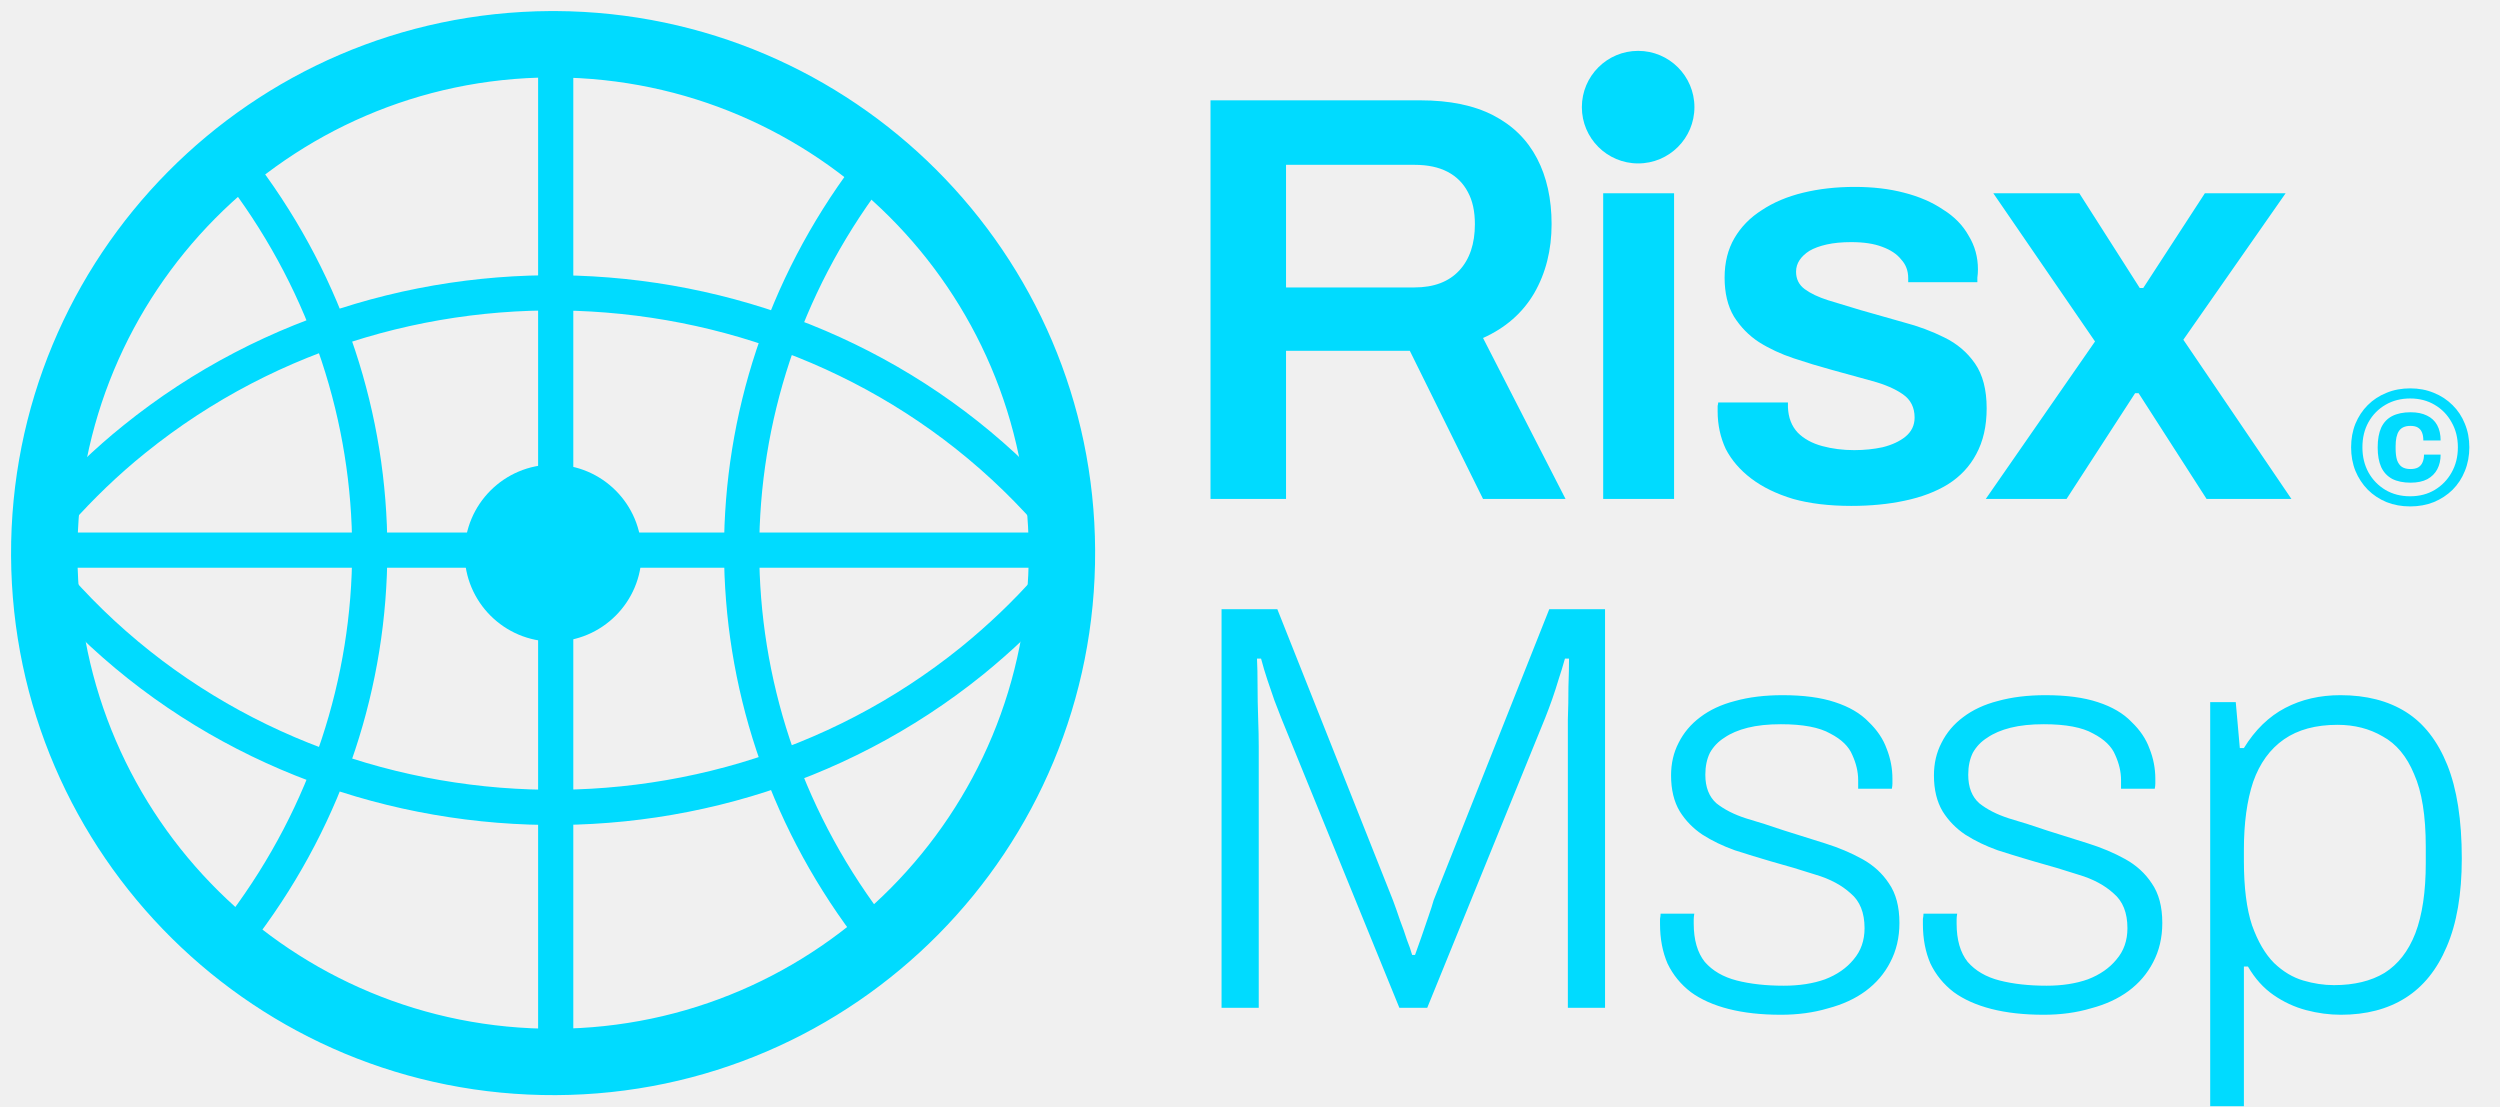
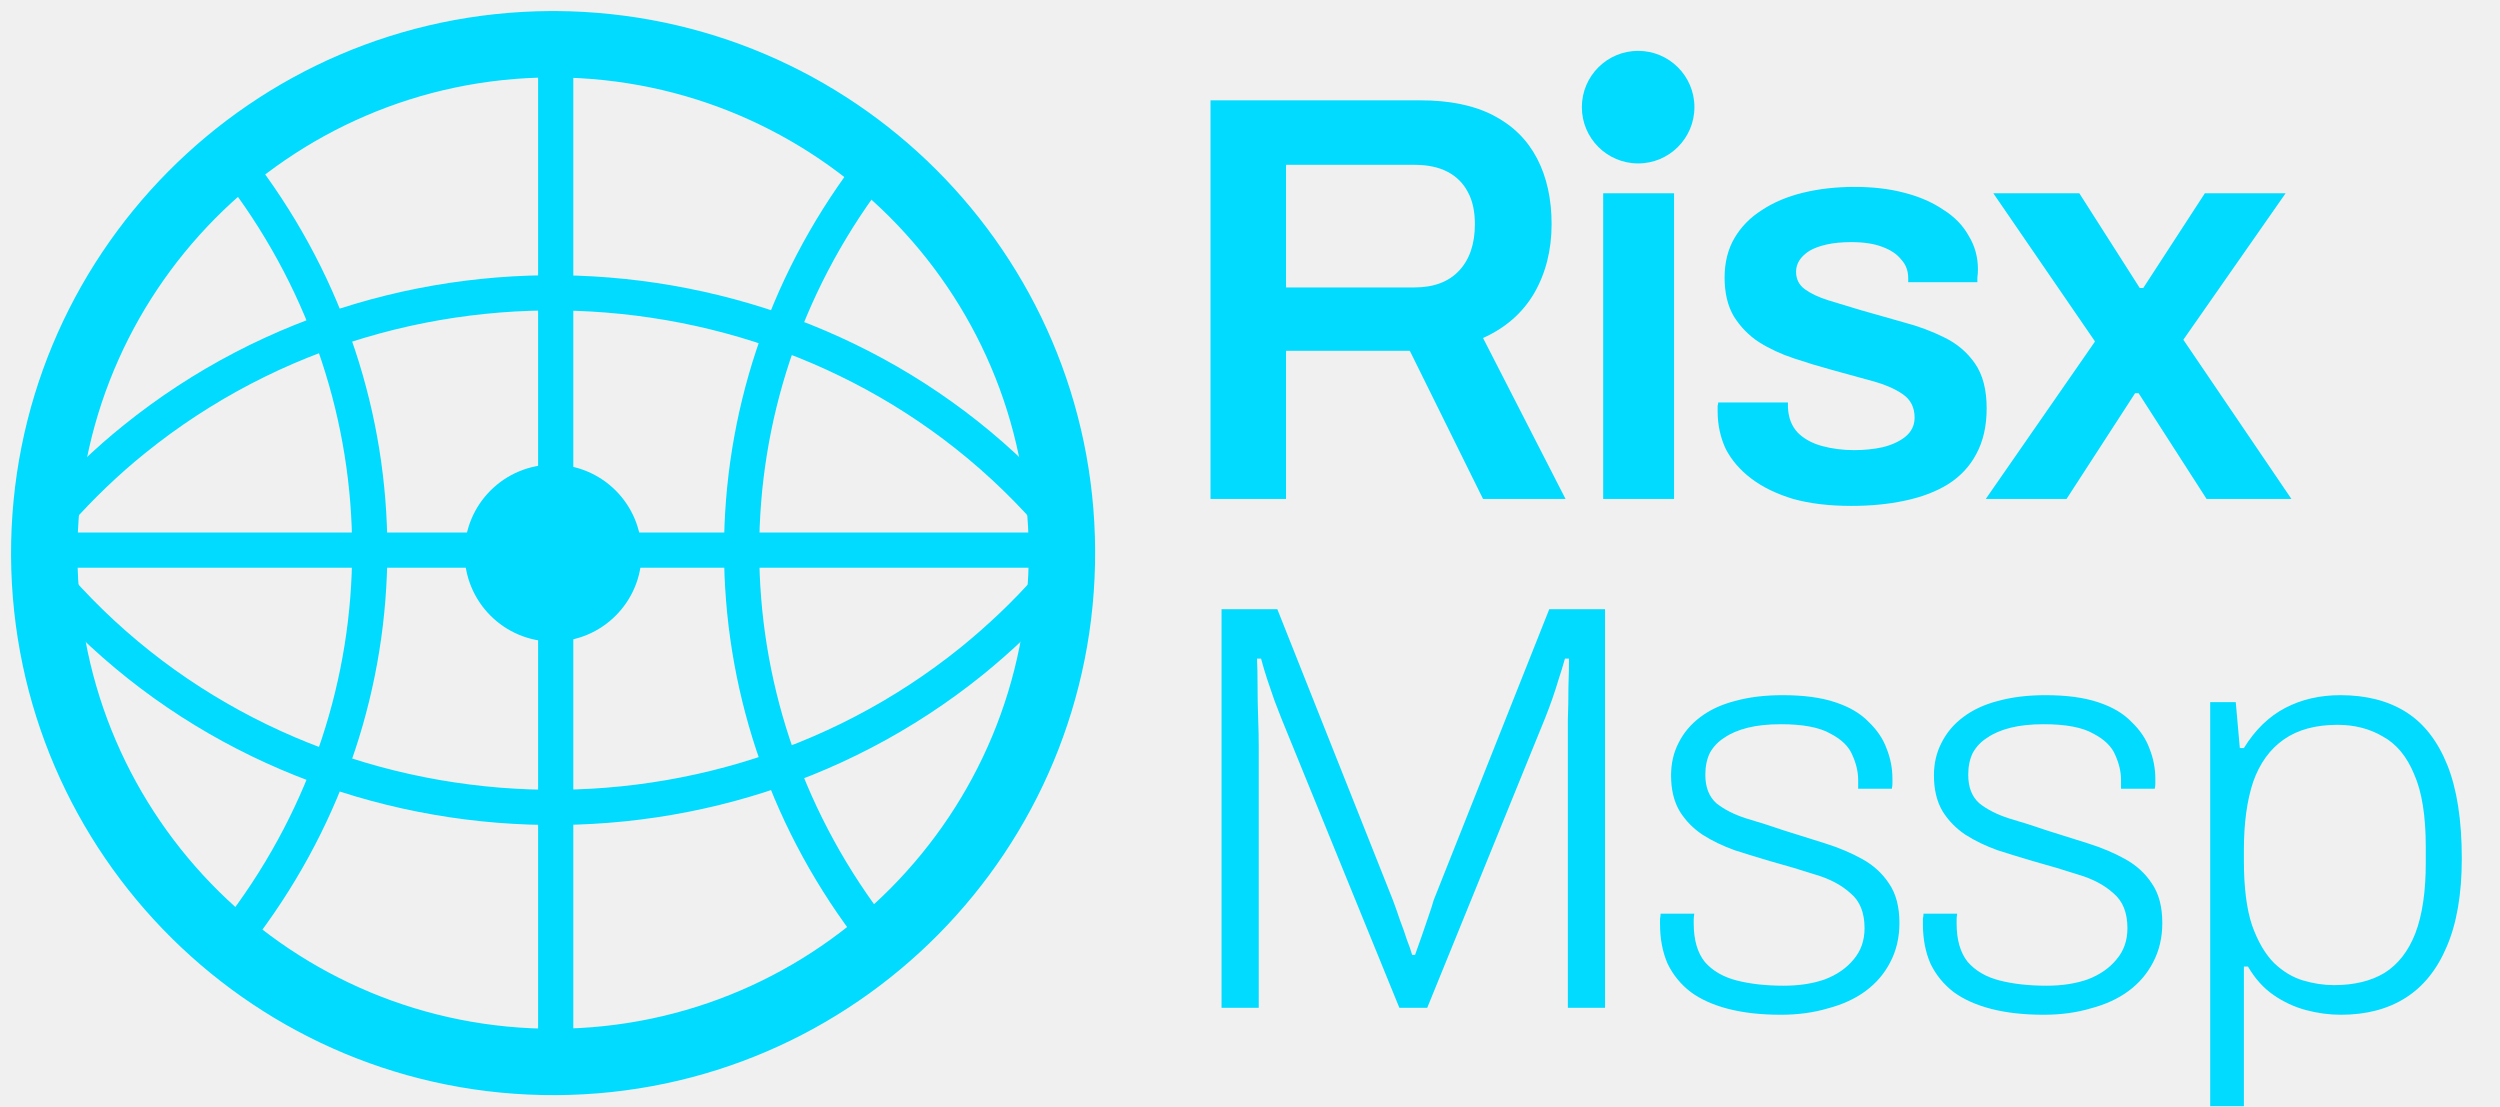
<svg xmlns="http://www.w3.org/2000/svg" width="113" height="50" viewBox="0 0 113 50" fill="none">
  <g clip-path="url(#clip0_1627_4734)">
    <path d="M24.882 2C12.179 2.071 1.941 12.415 2 25.118C2.071 37.821 12.415 48.059 25.118 48C37.821 47.941 48.059 37.585 48 24.882C47.941 12.273 37.727 2.071 25.118 2H24.882Z" stroke="#00DBFF" stroke-width="3" />
    <path d="M48 24.865L2.235 24.865M25.118 46.731L25.118 3M39.199 7.934C31.63 18.059 31.63 31.672 39.199 41.797M11.036 41.797C18.605 31.672 18.605 18.059 11.036 7.934M47.413 23.183C36.958 11.354 18.452 9.862 6.072 19.853C4.817 20.862 3.655 21.984 2.587 23.183M2.587 26.547C13.043 38.377 31.548 39.868 43.928 29.878C45.184 28.857 46.357 27.747 47.413 26.547" stroke="#00DBFF" stroke-width="1.591" />
    <path d="M54.715 22.552V4.535H64.196C65.527 4.535 66.63 4.763 67.505 5.218C68.381 5.673 69.037 6.321 69.475 7.162C69.913 8.002 70.132 8.991 70.132 10.129C70.132 11.303 69.869 12.344 69.344 13.255C68.819 14.148 68.048 14.822 67.033 15.277L70.762 22.552H67.033L63.723 15.855H58.129V22.552H54.715ZM58.129 12.992H63.933C64.809 12.992 65.483 12.738 65.956 12.23C66.428 11.723 66.665 11.022 66.665 10.129C66.665 9.552 66.56 9.07 66.35 8.685C66.14 8.282 65.833 7.976 65.43 7.766C65.028 7.555 64.529 7.45 63.933 7.45H58.129V12.992ZM72.464 6.61V3.563H75.668V6.61H72.464ZM72.464 22.552V8.737H75.668V22.552H72.464ZM83.677 22.867C82.679 22.867 81.804 22.762 81.051 22.552C80.298 22.325 79.668 22.018 79.16 21.633C78.652 21.248 78.267 20.801 78.004 20.294C77.759 19.768 77.637 19.199 77.637 18.586C77.637 18.499 77.637 18.42 77.637 18.35C77.654 18.28 77.663 18.227 77.663 18.192H80.815C80.815 18.227 80.815 18.262 80.815 18.297C80.815 18.332 80.815 18.367 80.815 18.402C80.832 18.875 80.981 19.261 81.261 19.558C81.541 19.838 81.909 20.04 82.364 20.162C82.819 20.285 83.301 20.346 83.809 20.346C84.264 20.346 84.693 20.302 85.096 20.215C85.516 20.11 85.857 19.952 86.12 19.742C86.4 19.514 86.54 19.226 86.54 18.875C86.54 18.42 86.365 18.07 86.015 17.825C85.665 17.58 85.201 17.378 84.623 17.221C84.063 17.063 83.459 16.897 82.811 16.722C82.233 16.564 81.655 16.389 81.077 16.196C80.499 16.004 79.974 15.759 79.501 15.461C79.046 15.163 78.67 14.778 78.372 14.305C78.092 13.833 77.952 13.246 77.952 12.546C77.952 11.863 78.101 11.268 78.398 10.76C78.696 10.252 79.107 9.832 79.633 9.499C80.158 9.149 80.78 8.886 81.498 8.711C82.215 8.536 82.995 8.448 83.835 8.448C84.658 8.448 85.402 8.536 86.067 8.711C86.75 8.886 87.337 9.14 87.827 9.473C88.335 9.788 88.72 10.182 88.983 10.655C89.263 11.11 89.403 11.618 89.403 12.178C89.403 12.3 89.394 12.423 89.377 12.546C89.377 12.668 89.377 12.738 89.377 12.756H86.251V12.572C86.251 12.239 86.146 11.959 85.936 11.732C85.743 11.486 85.455 11.294 85.069 11.154C84.702 11.014 84.238 10.944 83.677 10.944C83.257 10.944 82.889 10.979 82.574 11.049C82.259 11.119 81.996 11.215 81.786 11.338C81.594 11.46 81.445 11.6 81.34 11.758C81.235 11.915 81.182 12.09 81.182 12.283C81.182 12.616 81.314 12.878 81.576 13.071C81.839 13.264 82.189 13.43 82.627 13.57C83.082 13.71 83.572 13.859 84.098 14.016C84.728 14.191 85.376 14.375 86.041 14.568C86.707 14.743 87.319 14.971 87.88 15.251C88.457 15.531 88.921 15.925 89.272 16.433C89.622 16.941 89.797 17.615 89.797 18.455C89.797 19.261 89.639 19.952 89.324 20.53C89.026 21.09 88.597 21.546 88.037 21.896C87.494 22.228 86.847 22.474 86.094 22.631C85.358 22.789 84.553 22.867 83.677 22.867ZM89.757 22.552L94.695 15.435L90.099 8.737H93.986L96.717 13.018H96.875L99.659 8.737H103.309L98.687 15.356L103.572 22.552H99.737L96.665 17.772H96.507L93.408 22.552H89.757ZM55.214 45.552V27.535H57.735L62.962 40.693C63.067 40.974 63.172 41.271 63.277 41.586C63.399 41.901 63.504 42.199 63.592 42.479C63.697 42.742 63.776 42.97 63.828 43.162H63.96C64.047 42.917 64.144 42.646 64.249 42.348C64.354 42.033 64.459 41.726 64.564 41.429C64.669 41.131 64.748 40.886 64.8 40.693L70.027 27.535H72.548V45.552H70.867V33.733C70.867 33.418 70.867 33.016 70.867 32.525C70.885 32.035 70.893 31.545 70.893 31.055C70.911 30.547 70.92 30.118 70.92 29.768H70.736C70.648 30.083 70.552 30.398 70.447 30.713C70.359 31.011 70.263 31.308 70.158 31.606C70.053 31.904 69.948 32.184 69.843 32.447L64.511 45.552H63.251L57.919 32.473C57.814 32.21 57.709 31.939 57.604 31.659C57.499 31.361 57.394 31.055 57.289 30.739C57.184 30.424 57.087 30.1 57 29.768H56.816C56.833 30.1 56.842 30.512 56.842 31.002C56.842 31.475 56.851 31.956 56.868 32.447C56.886 32.937 56.895 33.366 56.895 33.733V45.552H55.214ZM80.496 45.867C79.603 45.867 78.815 45.78 78.132 45.605C77.449 45.43 76.88 45.176 76.425 44.843C75.97 44.493 75.619 44.064 75.374 43.556C75.147 43.031 75.033 42.436 75.033 41.77C75.033 41.7 75.033 41.621 75.033 41.534C75.05 41.446 75.059 41.367 75.059 41.297H76.582C76.565 41.403 76.556 41.49 76.556 41.56C76.556 41.613 76.556 41.674 76.556 41.744C76.556 42.479 76.722 43.057 77.055 43.477C77.405 43.88 77.887 44.16 78.5 44.318C79.112 44.475 79.822 44.554 80.627 44.554C81.327 44.554 81.949 44.458 82.492 44.265C83.035 44.055 83.464 43.758 83.779 43.372C84.111 42.987 84.278 42.514 84.278 41.954C84.278 41.254 84.068 40.728 83.647 40.378C83.245 40.011 82.719 39.73 82.072 39.538C81.424 39.328 80.75 39.126 80.049 38.934C79.507 38.776 78.964 38.61 78.421 38.435C77.878 38.242 77.388 38.006 76.95 37.726C76.53 37.445 76.188 37.095 75.926 36.675C75.663 36.237 75.532 35.694 75.532 35.047C75.532 34.504 75.646 34.014 75.873 33.576C76.101 33.121 76.425 32.735 76.845 32.42C77.283 32.087 77.808 31.842 78.421 31.685C79.051 31.51 79.769 31.422 80.575 31.422C81.52 31.422 82.308 31.527 82.938 31.737C83.586 31.948 84.094 32.245 84.462 32.63C84.847 32.998 85.118 33.401 85.276 33.839C85.451 34.276 85.538 34.731 85.538 35.204C85.538 35.257 85.538 35.327 85.538 35.414C85.538 35.484 85.53 35.563 85.512 35.651H83.989V35.257C83.989 34.889 83.901 34.513 83.726 34.127C83.569 33.742 83.236 33.418 82.728 33.156C82.238 32.876 81.494 32.735 80.496 32.735C79.918 32.735 79.419 32.788 78.999 32.893C78.579 32.998 78.228 33.147 77.948 33.34C77.668 33.515 77.449 33.742 77.291 34.022C77.151 34.303 77.081 34.635 77.081 35.02C77.081 35.581 77.248 36.01 77.58 36.307C77.931 36.587 78.377 36.815 78.92 36.99C79.463 37.148 80.04 37.332 80.653 37.542C81.266 37.734 81.879 37.927 82.492 38.12C83.105 38.312 83.665 38.548 84.173 38.829C84.68 39.109 85.083 39.477 85.381 39.932C85.696 40.387 85.854 40.982 85.854 41.718C85.854 42.383 85.713 42.978 85.433 43.504C85.171 44.011 84.803 44.44 84.33 44.791C83.858 45.141 83.288 45.403 82.623 45.578C81.975 45.771 81.266 45.867 80.496 45.867ZM92.378 45.867C91.485 45.867 90.697 45.78 90.014 45.605C89.332 45.43 88.763 45.176 88.307 44.843C87.852 44.493 87.502 44.064 87.257 43.556C87.029 43.031 86.915 42.436 86.915 41.77C86.915 41.7 86.915 41.621 86.915 41.534C86.933 41.446 86.942 41.367 86.942 41.297H88.465C88.447 41.403 88.439 41.49 88.439 41.56C88.439 41.613 88.439 41.674 88.439 41.744C88.439 42.479 88.605 43.057 88.938 43.477C89.288 43.88 89.769 44.16 90.382 44.318C90.995 44.475 91.704 44.554 92.51 44.554C93.21 44.554 93.832 44.458 94.374 44.265C94.917 44.055 95.346 43.758 95.661 43.372C95.994 42.987 96.16 42.514 96.16 41.954C96.16 41.254 95.95 40.728 95.53 40.378C95.127 40.011 94.602 39.73 93.954 39.538C93.306 39.328 92.632 39.126 91.932 38.934C91.389 38.776 90.846 38.61 90.303 38.435C89.76 38.242 89.27 38.006 88.832 37.726C88.412 37.445 88.071 37.095 87.808 36.675C87.546 36.237 87.414 35.694 87.414 35.047C87.414 34.504 87.528 34.014 87.756 33.576C87.983 33.121 88.307 32.735 88.728 32.42C89.165 32.087 89.691 31.842 90.303 31.685C90.934 31.51 91.651 31.422 92.457 31.422C93.403 31.422 94.19 31.527 94.821 31.737C95.469 31.948 95.976 32.245 96.344 32.63C96.729 32.998 97.001 33.401 97.158 33.839C97.333 34.276 97.421 34.731 97.421 35.204C97.421 35.257 97.421 35.327 97.421 35.414C97.421 35.484 97.412 35.563 97.395 35.651H95.871V35.257C95.871 34.889 95.784 34.513 95.609 34.127C95.451 33.742 95.118 33.418 94.611 33.156C94.12 32.876 93.376 32.735 92.378 32.735C91.8 32.735 91.301 32.788 90.881 32.893C90.461 32.998 90.111 33.147 89.831 33.34C89.55 33.515 89.332 33.742 89.174 34.022C89.034 34.303 88.964 34.635 88.964 35.02C88.964 35.581 89.13 36.01 89.463 36.307C89.813 36.587 90.26 36.815 90.802 36.99C91.345 37.148 91.923 37.332 92.536 37.542C93.149 37.734 93.761 37.927 94.374 38.12C94.987 38.312 95.547 38.548 96.055 38.829C96.563 39.109 96.966 39.477 97.263 39.932C97.579 40.387 97.736 40.982 97.736 41.718C97.736 42.383 97.596 42.978 97.316 43.504C97.053 44.011 96.686 44.44 96.213 44.791C95.74 45.141 95.171 45.403 94.506 45.578C93.858 45.771 93.149 45.867 92.378 45.867ZM99.901 50.096V31.737H101.056L101.24 33.812H101.424C101.932 32.989 102.553 32.385 103.289 32C104.024 31.615 104.856 31.422 105.784 31.422C106.957 31.422 107.946 31.676 108.752 32.184C109.557 32.692 110.179 33.488 110.617 34.574C111.054 35.66 111.273 37.069 111.273 38.802C111.273 40.413 111.045 41.744 110.59 42.794C110.153 43.828 109.531 44.598 108.725 45.106C107.92 45.614 106.948 45.867 105.81 45.867C105.285 45.867 104.76 45.797 104.234 45.657C103.709 45.517 103.219 45.29 102.764 44.974C102.308 44.659 101.923 44.23 101.608 43.688H101.424V50.096H99.901ZM105.495 44.528C106.406 44.528 107.167 44.344 107.78 43.976C108.393 43.591 108.857 42.996 109.172 42.19C109.487 41.367 109.645 40.308 109.645 39.013V38.277C109.645 36.876 109.47 35.782 109.119 34.994C108.787 34.189 108.314 33.62 107.701 33.287C107.106 32.937 106.423 32.762 105.653 32.762C104.672 32.762 103.867 32.98 103.236 33.418C102.606 33.856 102.142 34.495 101.844 35.336C101.564 36.176 101.424 37.2 101.424 38.408V38.907C101.424 40.116 101.547 41.087 101.792 41.823C102.054 42.558 102.387 43.127 102.79 43.53C103.193 43.915 103.63 44.178 104.103 44.318C104.576 44.458 105.04 44.528 105.495 44.528Z" fill="#00DBFF" />
-     <path d="M108.942 22.89C108.552 22.89 108.194 22.825 107.869 22.695C107.544 22.56 107.261 22.372 107.021 22.132C106.786 21.892 106.6 21.609 106.465 21.284C106.335 20.959 106.27 20.603 106.27 20.218C106.27 19.833 106.335 19.477 106.465 19.152C106.6 18.827 106.786 18.547 107.021 18.312C107.261 18.072 107.544 17.886 107.869 17.756C108.194 17.621 108.552 17.554 108.942 17.554C109.327 17.554 109.683 17.621 110.008 17.756C110.333 17.886 110.616 18.072 110.856 18.312C111.096 18.547 111.281 18.827 111.411 19.152C111.546 19.477 111.614 19.833 111.614 20.218C111.614 20.603 111.546 20.961 111.411 21.291C111.281 21.616 111.096 21.899 110.856 22.139C110.616 22.375 110.333 22.56 110.008 22.695C109.683 22.825 109.327 22.89 108.942 22.89ZM108.957 21.817C108.627 21.817 108.349 21.759 108.124 21.644C107.904 21.524 107.739 21.346 107.629 21.111C107.524 20.876 107.471 20.581 107.471 20.226C107.471 19.865 107.524 19.567 107.629 19.332C107.739 19.097 107.904 18.922 108.124 18.807C108.349 18.692 108.627 18.634 108.957 18.634C109.252 18.634 109.5 18.684 109.7 18.785C109.9 18.88 110.053 19.022 110.158 19.212C110.263 19.402 110.316 19.635 110.316 19.91H109.535C109.535 19.765 109.515 19.645 109.475 19.55C109.435 19.45 109.372 19.375 109.287 19.325C109.207 19.275 109.095 19.25 108.95 19.25C108.709 19.25 108.537 19.327 108.432 19.483C108.332 19.633 108.282 19.86 108.282 20.165V20.27C108.282 20.486 108.304 20.663 108.349 20.803C108.399 20.939 108.472 21.039 108.567 21.104C108.667 21.169 108.794 21.201 108.95 21.201C109.095 21.201 109.212 21.176 109.302 21.126C109.392 21.071 109.457 20.996 109.497 20.901C109.542 20.801 109.565 20.683 109.565 20.548H110.316C110.316 20.798 110.266 21.018 110.165 21.209C110.065 21.399 109.915 21.549 109.715 21.659C109.515 21.764 109.262 21.817 108.957 21.817ZM108.935 22.432C109.355 22.432 109.725 22.337 110.045 22.147C110.371 21.952 110.626 21.689 110.811 21.359C111.001 21.024 111.096 20.643 111.096 20.218C111.096 19.793 111.001 19.415 110.811 19.085C110.626 18.749 110.371 18.487 110.045 18.297C109.725 18.107 109.357 18.011 108.942 18.011C108.522 18.011 108.149 18.107 107.824 18.297C107.499 18.487 107.243 18.747 107.058 19.077C106.873 19.407 106.781 19.788 106.781 20.218C106.781 20.643 106.873 21.024 107.058 21.359C107.243 21.689 107.499 21.952 107.824 22.147C108.149 22.337 108.519 22.432 108.935 22.432Z" fill="#00DBFF" />
    <circle cx="74.044" cy="4.843" r="2.544" fill="#00DBFF" />
    <path d="M29 25C29 27.209 27.209 29 25 29C22.791 29 21 27.209 21 25C21 22.791 22.791 21 25 21C27.209 21 29 22.791 29 25Z" fill="#00DBFF" />
  </g>
  <defs>
    <clipPath id="clip0_1627_4734">
      <rect width="113" height="50" fill="white" />
    </clipPath>
  </defs>
</svg>
